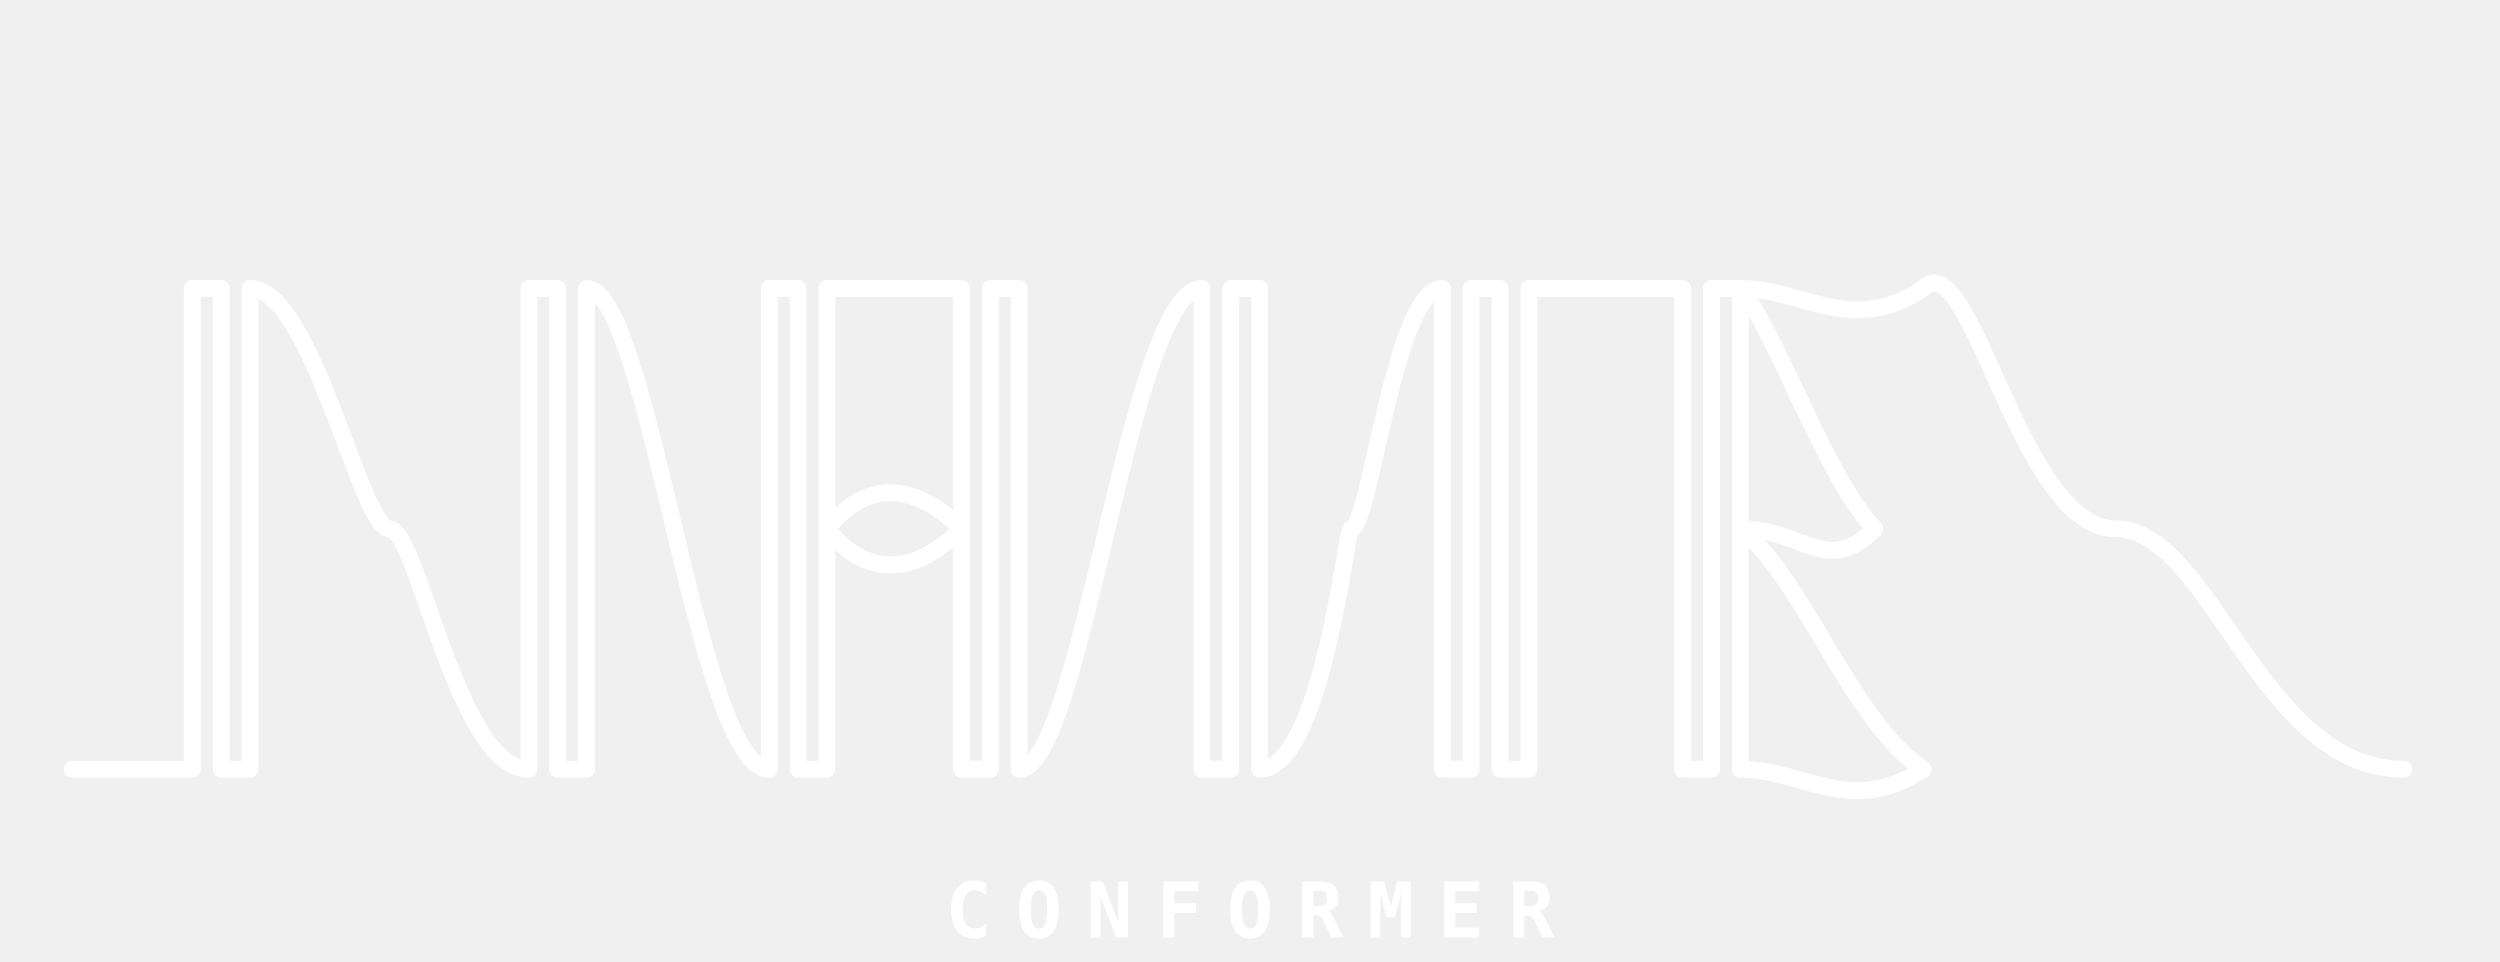
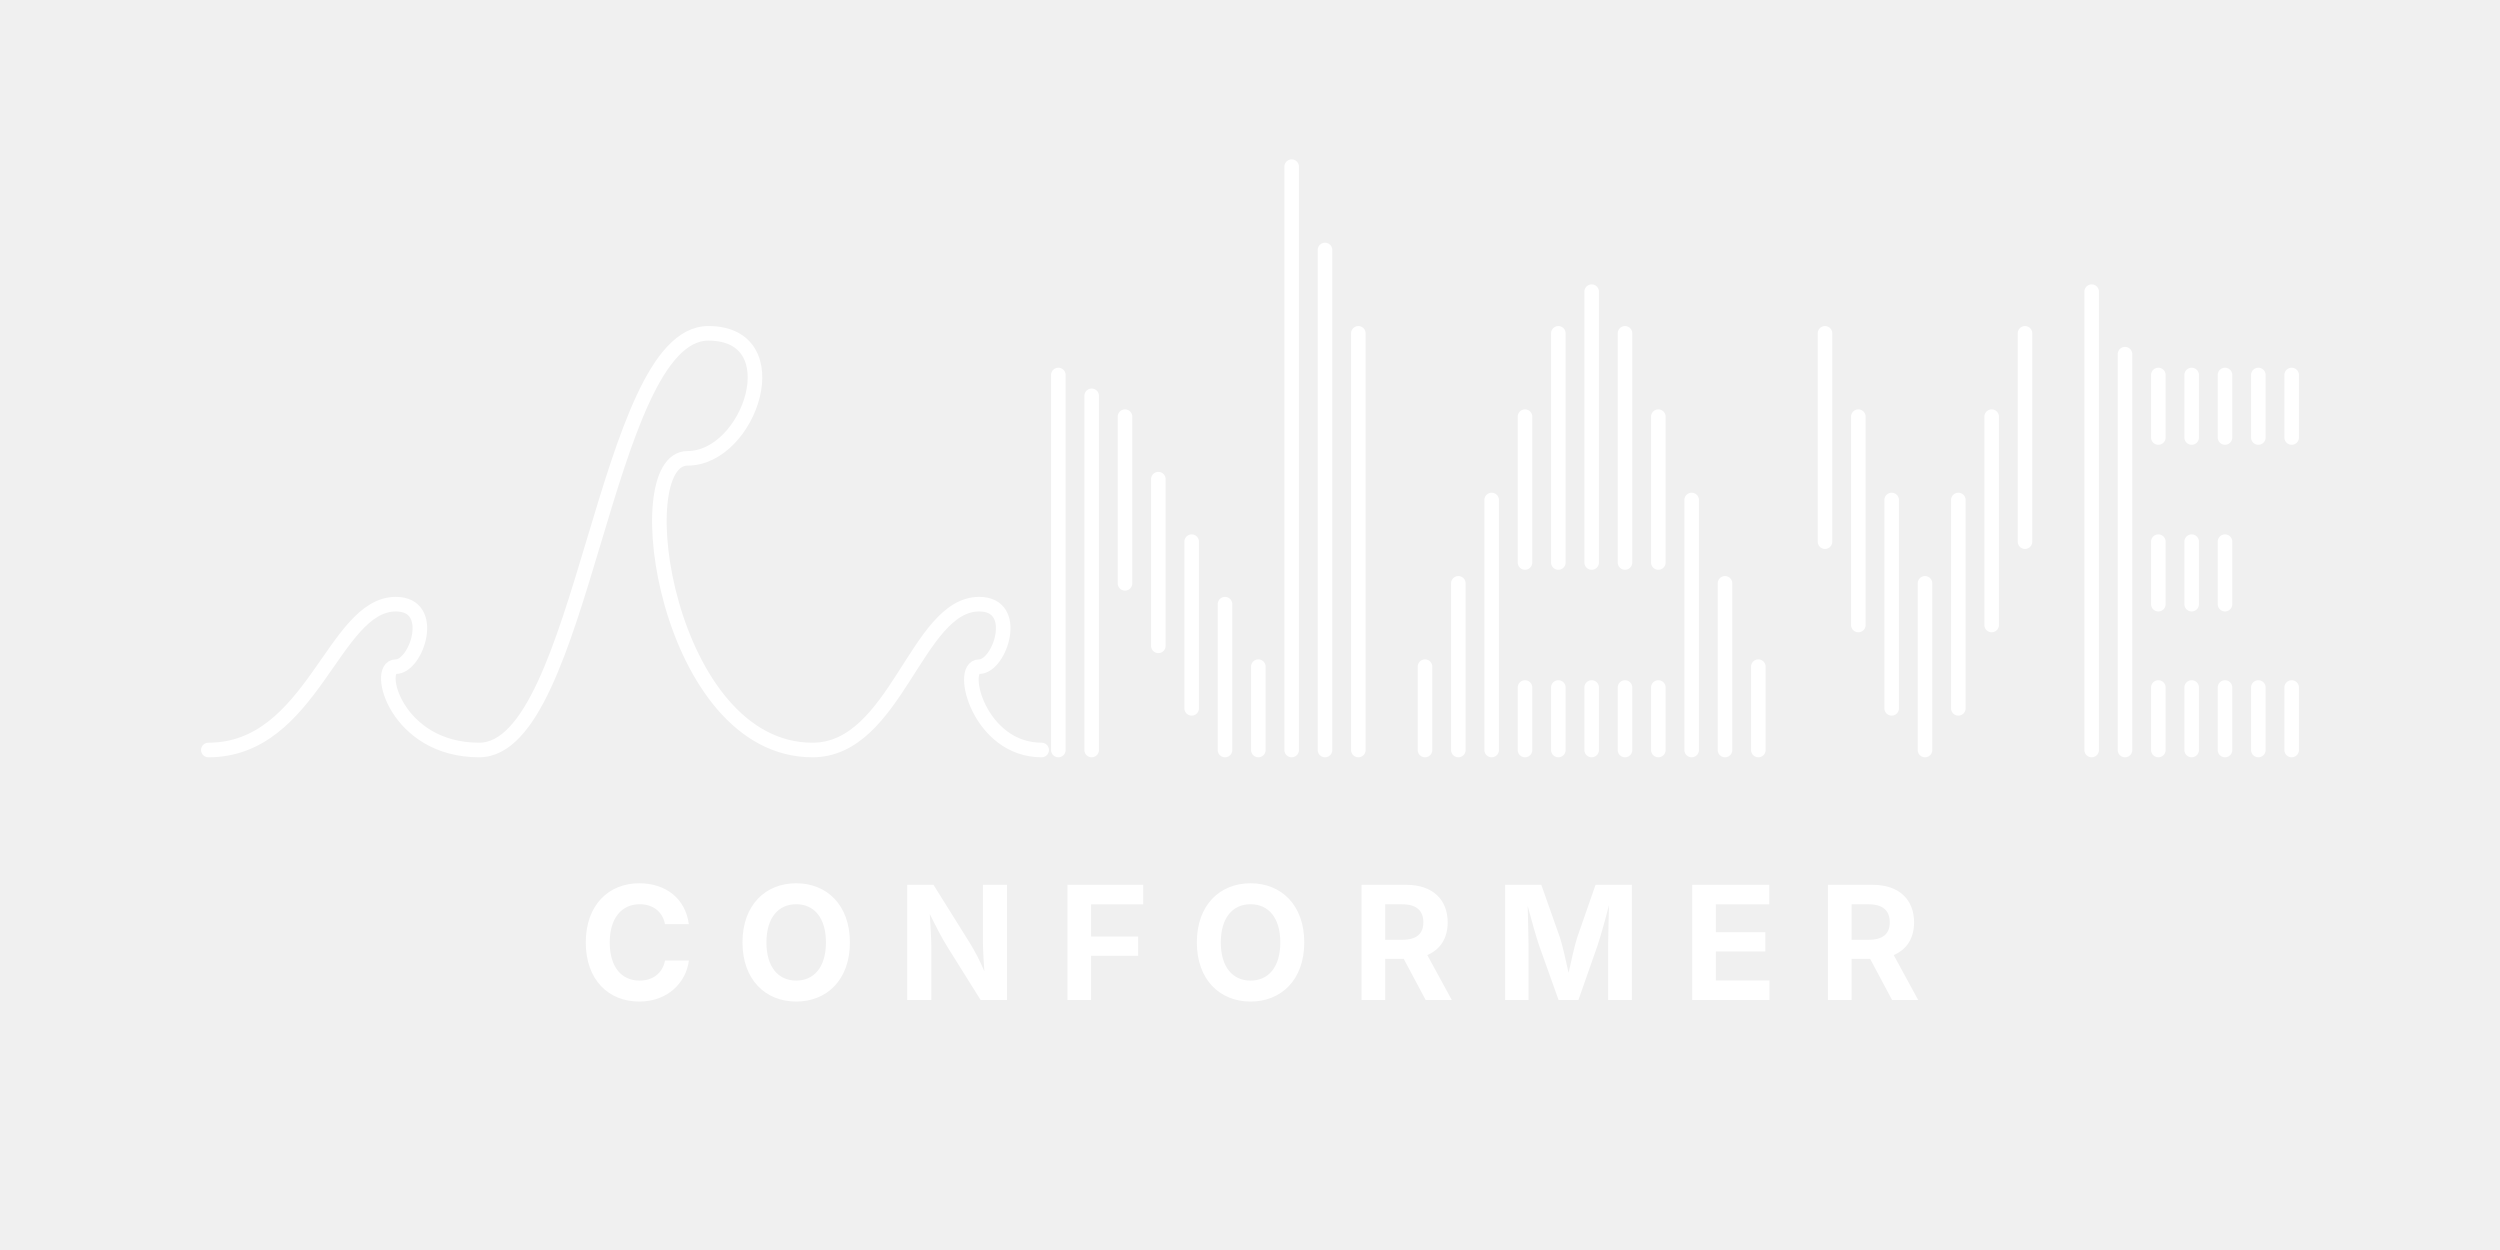
- <svg xmlns="http://www.w3.org/2000/svg" viewBox="0 0 520 200" width="100%" height="100%" style="background-color: transparent;">
-   <path d="       M 15 160        C 25 160, 30 160, 40 160               L 40 60 L 46 60 L 46 160 L 52 160 L 52 60               C 65 60, 75 110, 81 110        C 87 110, 95 160, 110 160               L 110 60 L 116 60 L 116 160 L 122 160 L 122 60               C 135 60, 145 160, 160 160               L 160 60 L 166 60 L 166 160 L 172 160 L 172 60               C 180 60, 190 60, 200 60               L 200 110               C 190 120, 180 120, 172 110        C 180 100, 190 100, 200 110               L 200 160 L 206 160 L 206 60 L 212 60 L 212 160               C 225 160, 235 60, 250 60               L 250 160 L 256 160 L 256 60 L 262 60 L 262 160               C 275 160, 280 110, 281 110        C 285 110, 290 60, 300 60               L 300 160 L 306 160 L 306 60 L 312 60 L 312 160 L 318 160 L 318 60               C 330 60, 340 60, 350 60               L 350 160 L 356 160 L 356 60 L 362 60 L 362 160               C 375 160, 385 170, 400 160        C 385 150, 375 120, 362 110        C 375 110, 380 120, 390 110        C 380 100, 370 70, 362 60        C 375 60, 385 70, 400 60               C 410 50, 420 110, 440 110        C 460 110, 470 160, 500 160     " fill="none" stroke="#ffffff" stroke-width="3.5" stroke-linecap="round" stroke-linejoin="round" />
-   <text x="260" y="195" font-family="monospace, sans-serif" font-size="16" font-weight="bold" fill="#ffffff" text-anchor="middle" letter-spacing="5">
-     CONFORMER
-   </text>
+ <svg xmlns="http://www.w3.org/2000/svg" viewBox="0 0 600 300" width="100%" height="100%">
+   <style>
+     .logo-path {
+       fill: none;
+       stroke: #FFFFFF;
+       stroke-width: 3.5;
+       stroke-linecap: round;
+       stroke-linejoin: round;
+     }
+     .logo-text {
+       fill: #FFFFFF;
+       font-family: 'Montserrat', system-ui, -apple-system, sans-serif;
+       font-size: 38px;
+       font-weight: 700;
+       letter-spacing: 0.25em;
+     }
+   </style>
+   <path class="logo-path" d="     M 50 180     C 75 180, 80 145, 95 145     C 105 145, 100 160, 95 160     C 90 160, 95 180, 115 180     C 140 180, 145 80, 170 80     C 190 80, 180 110, 165 110     C 150 110, 160 180, 195 180     C 215 180, 220 145, 235 145     C 245 145, 240 160, 235 160     C 230 160, 235 180, 250 180   " />
+   <path class="logo-path" d="     M254 90 L254 180 M262 95 L262 180     M270 100 L270 140 M278 115 L278 155 M286 130 L286 170 M294 145 L294 180 M302 160 L302 180     M310 40 L310 180 M318 60 L318 180 M326 80 L326 180      M342 160 L342 180 M350 140 L350 180 M358 120 L358 180     M366 100 L366 135 M366 165 L366 180     M374 80 L374 135 M374 165 L374 180     M382 70 L382 135 M382 165 L382 180     M390 80 L390 135 M390 165 L390 180     M398 100 L398 135 M398 165 L398 180     M406 120 L406 180 M414 140 L414 180 M422 160 L422 180      M438 80 L438 130 M446 100 L446 150 M454 120 L454 170 M462 140 L462 180     M470 120 L470 170 M478 100 L478 150 M486 80 L486 130      M502 70 L502 180 M510 85 L510 180     M518 90 L518 105 M518 130 L518 145 M518 165 L518 180     M526 90 L526 105 M526 130 L526 145 M526 165 L526 180     M534 90 L534 105 M534 130 L534 145 M534 165 L534 180     M542 90 L542 105 M542 165 L542 180     M550 90 L550 105 M550 165 L550 180   " />
+   <text x="300" y="240" class="logo-text" text-anchor="middle">CONFORMER</text>
</svg>
